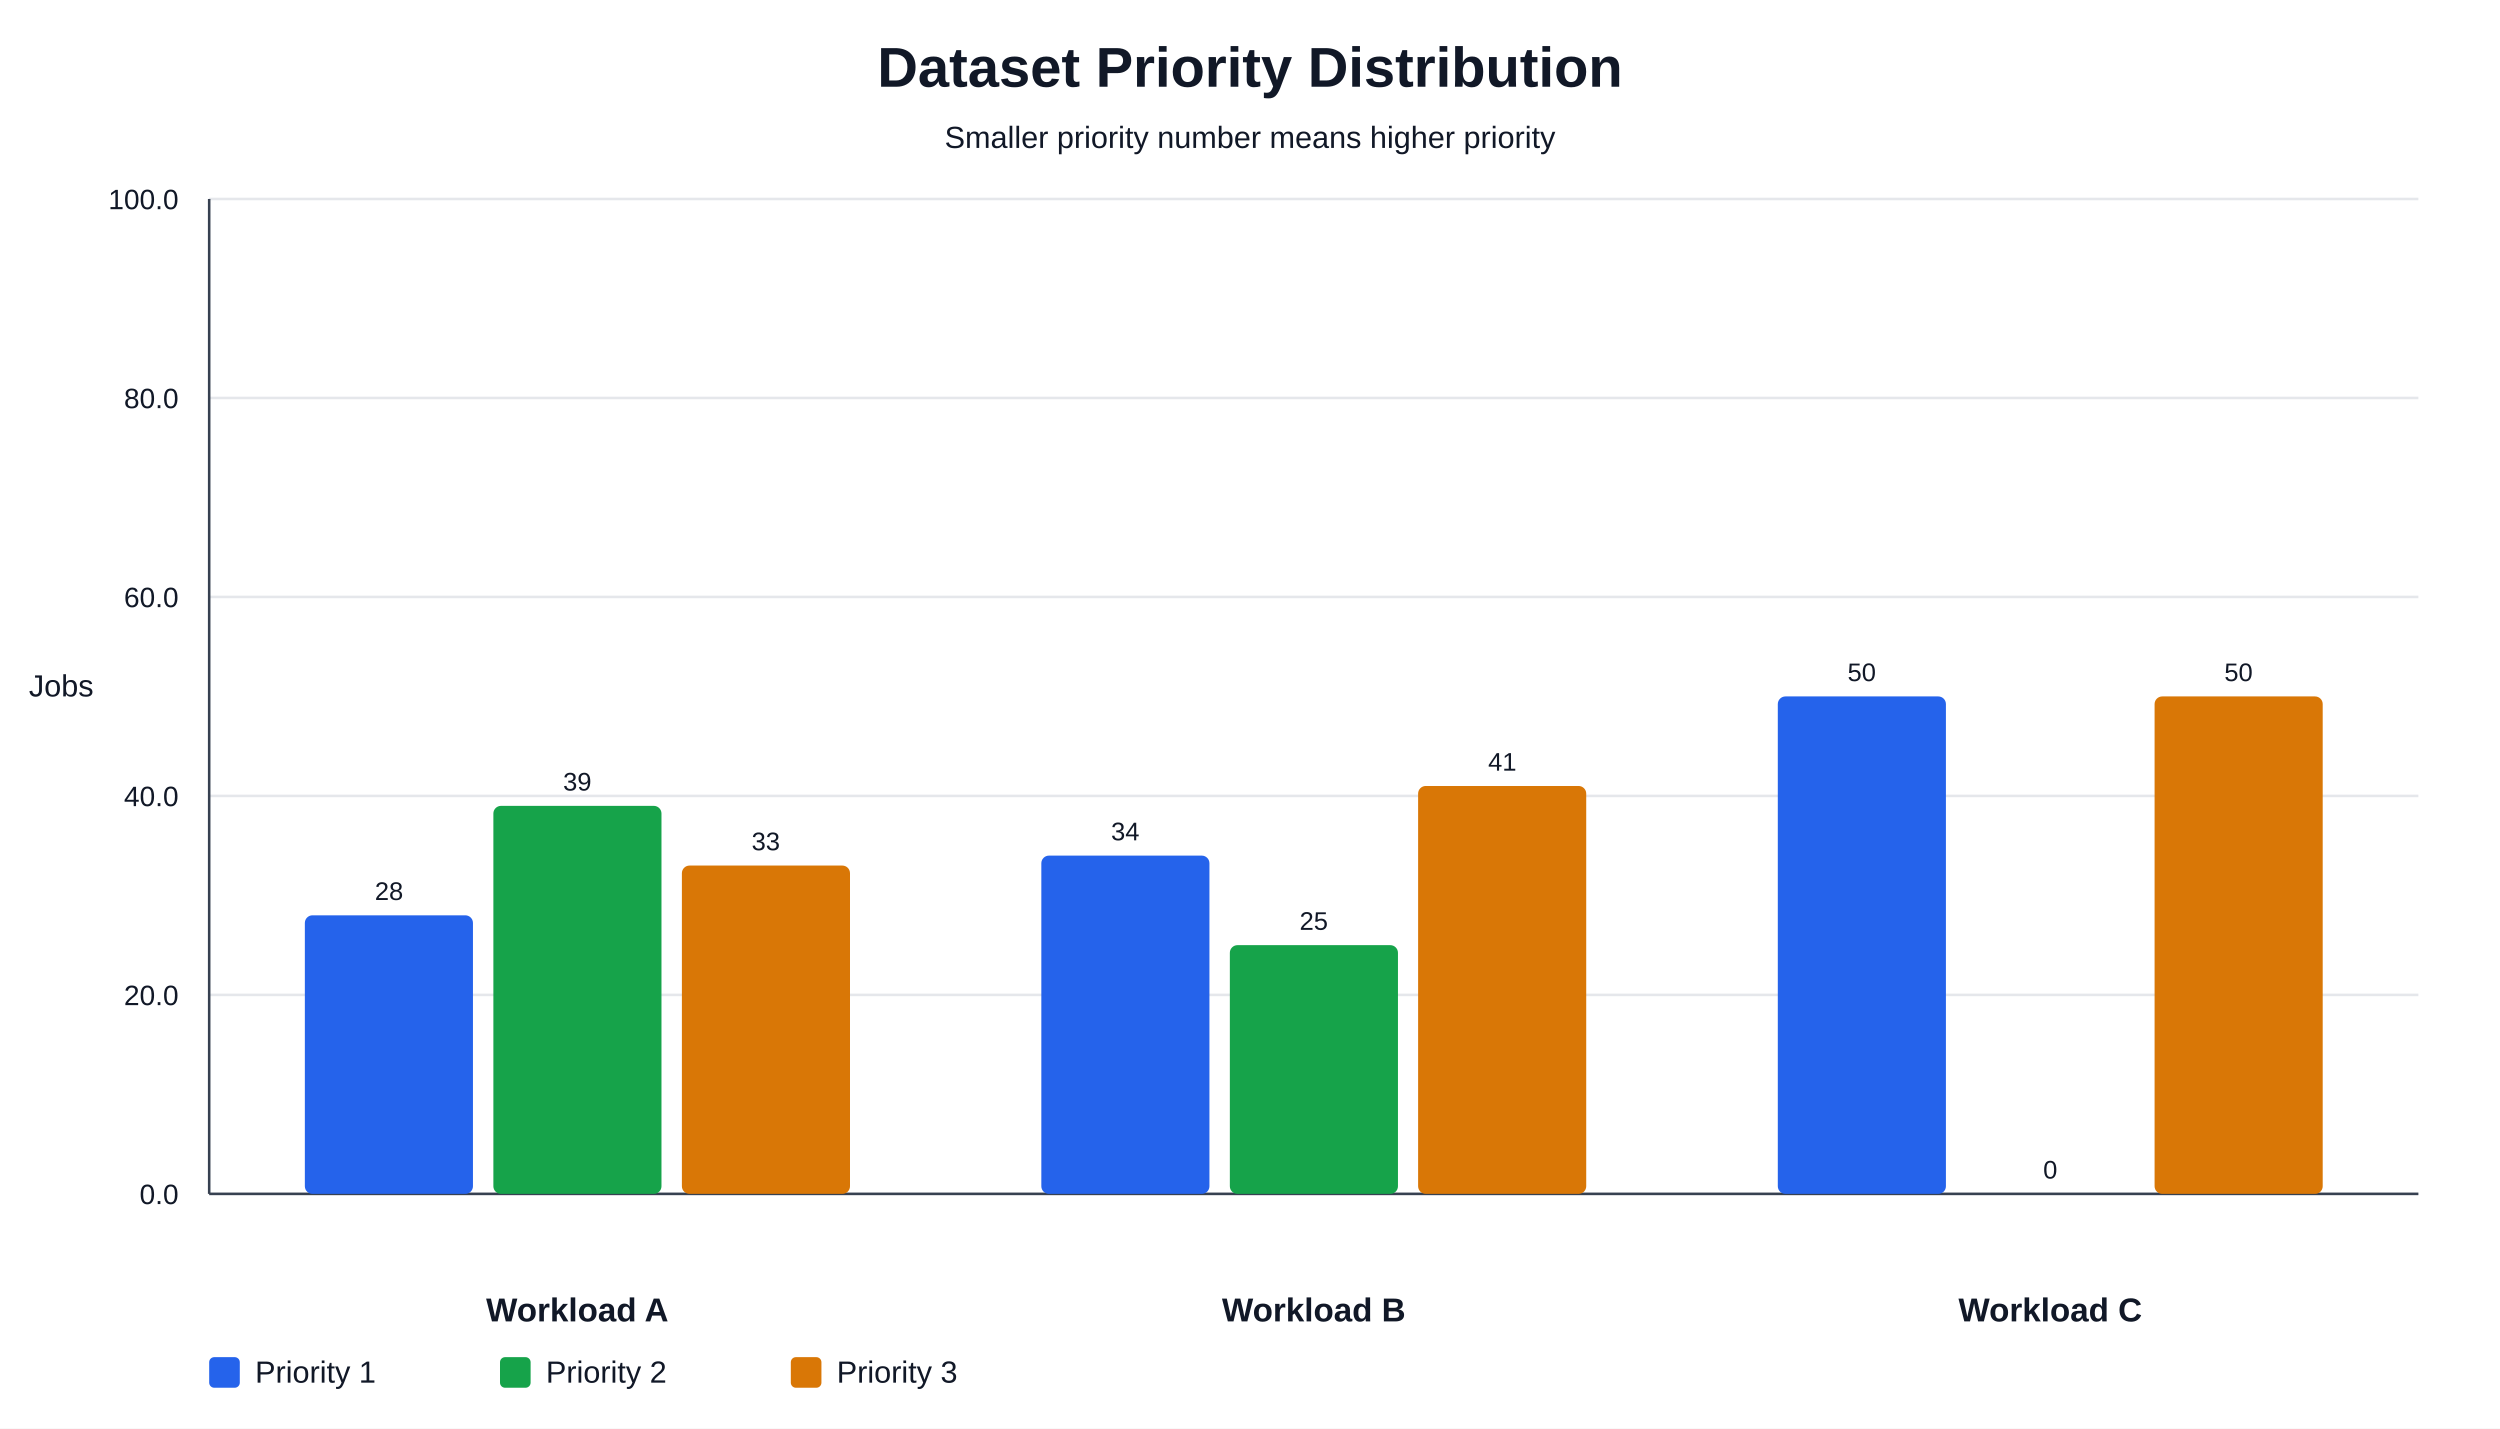
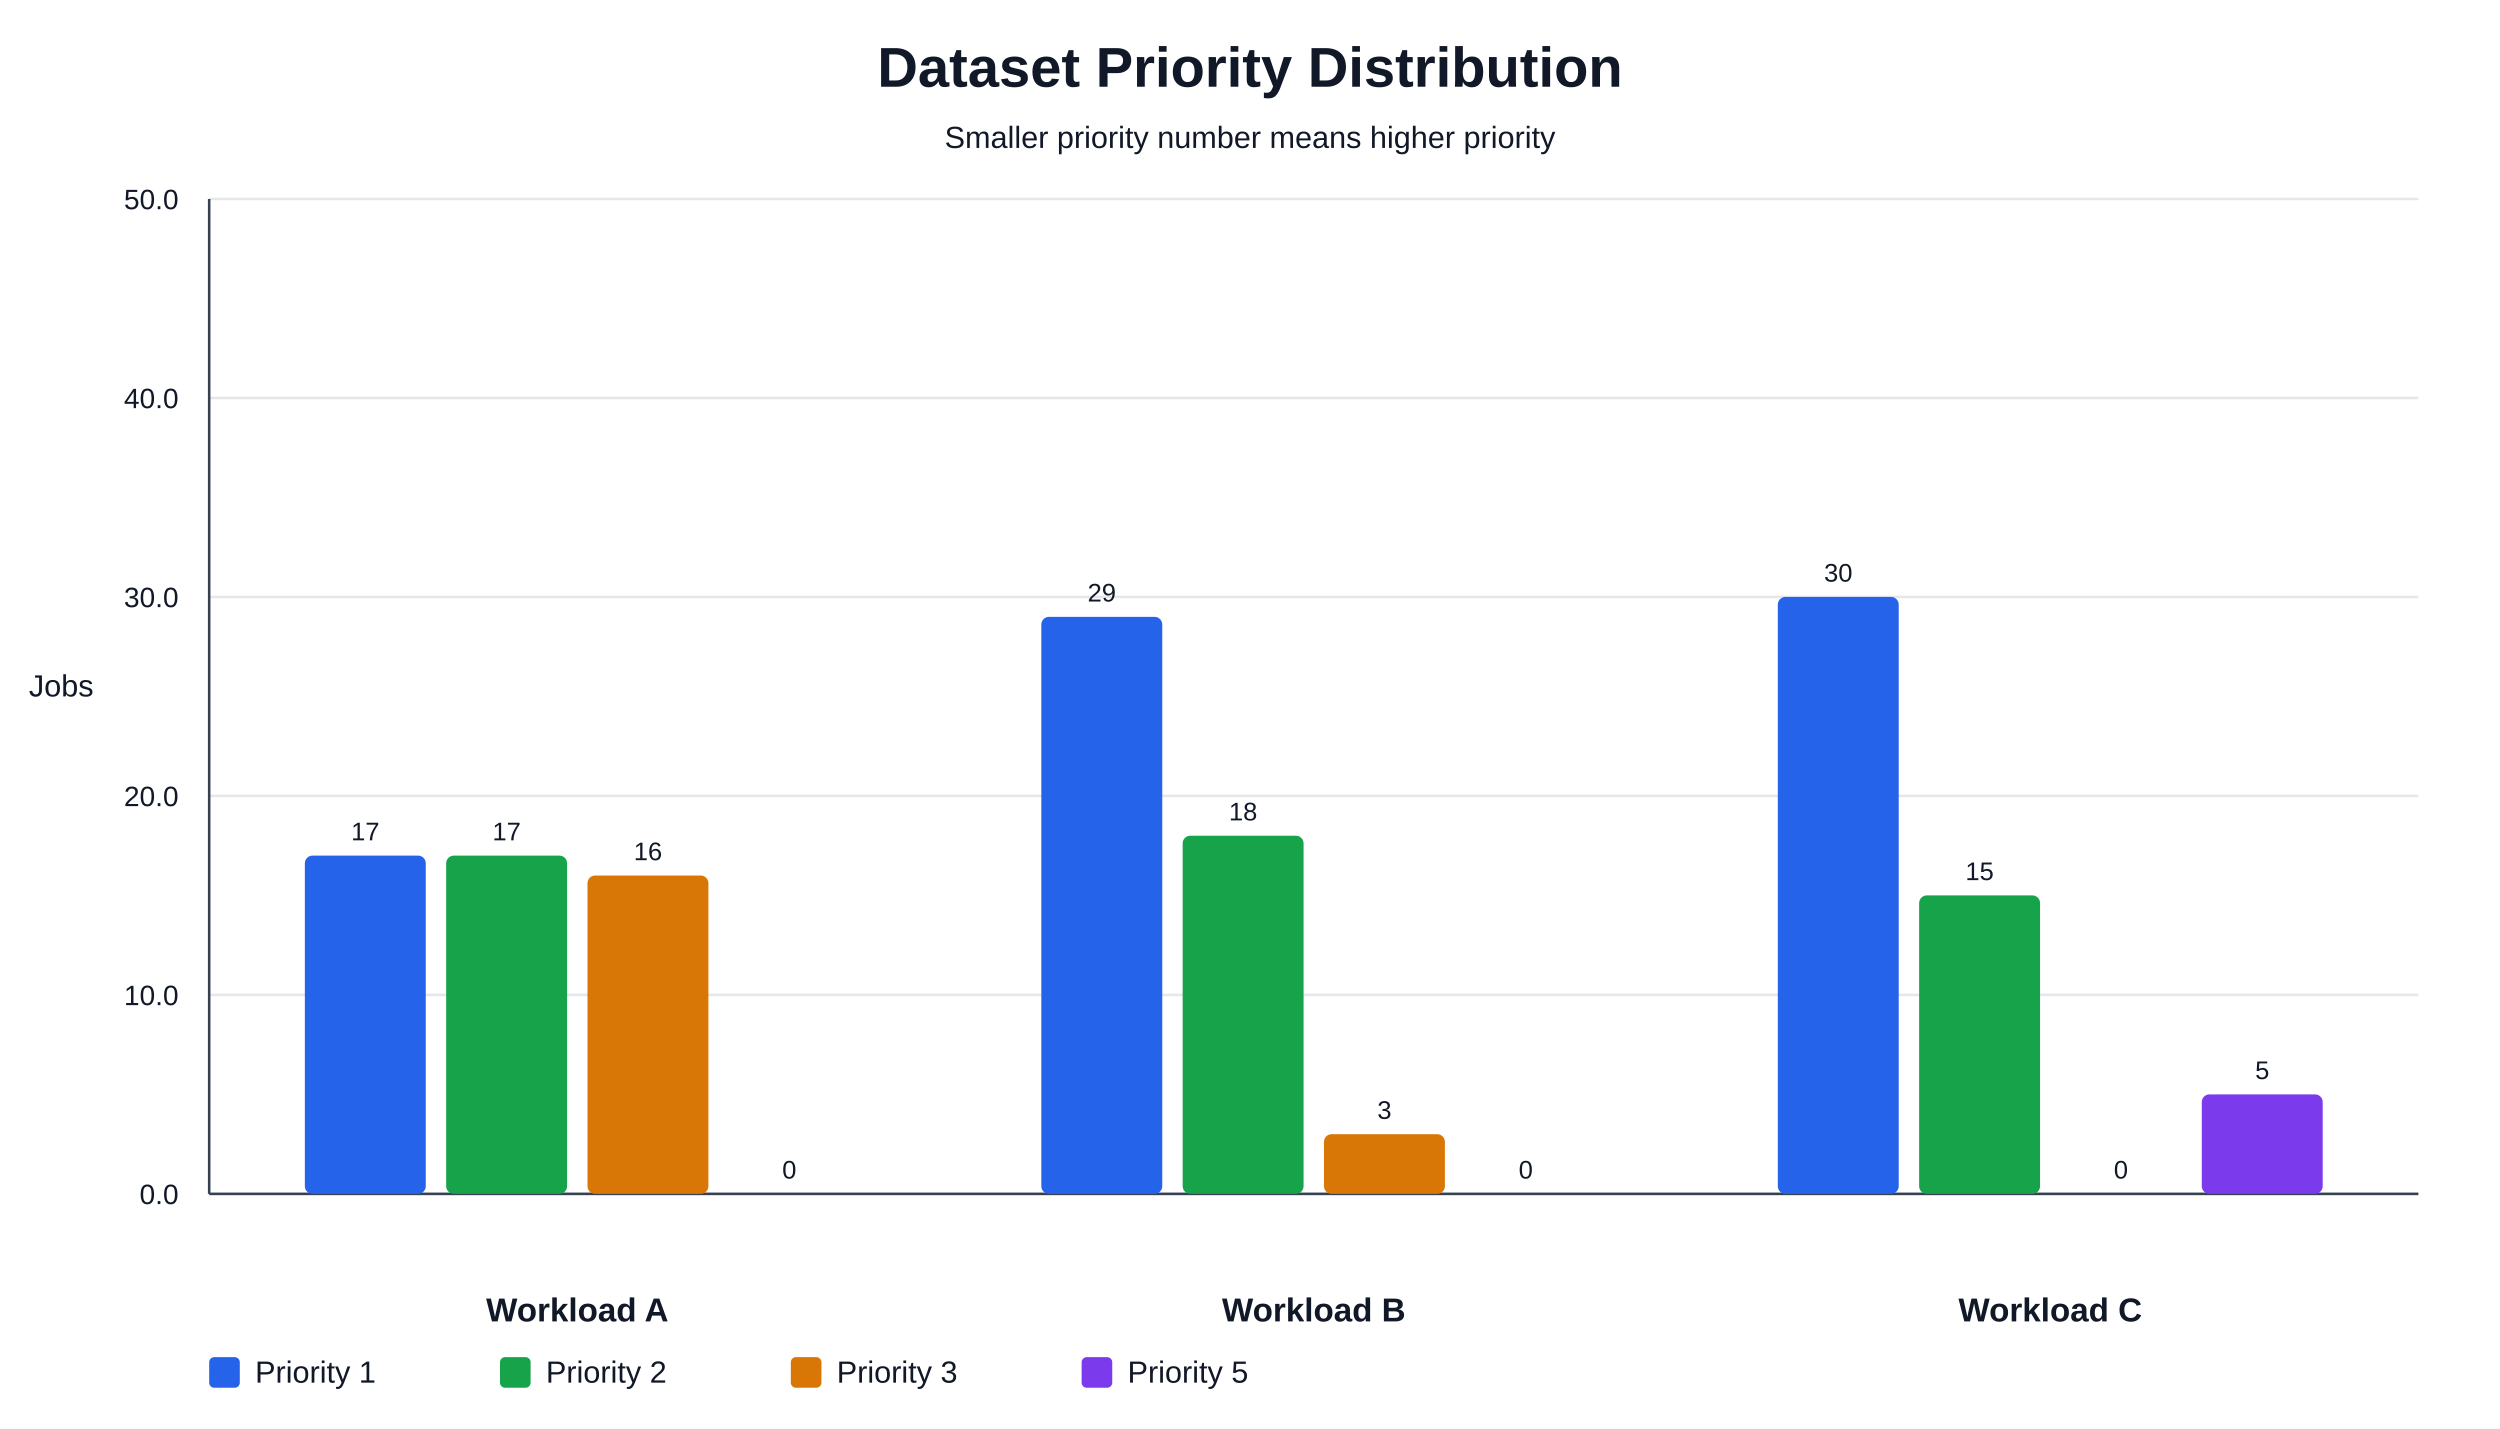
<svg xmlns="http://www.w3.org/2000/svg" width="980" height="560" viewBox="0 0 980 560">
  <rect width="100%" height="100%" fill="#ffffff" />
  <text x="490.0" y="34.0" font-family="Arial, sans-serif" font-size="22" font-weight="700" text-anchor="middle" fill="#111827">Dataset Priority Distribution</text>
  <text x="490.0" y="58.0" font-family="Arial, sans-serif" font-size="12" font-weight="400" text-anchor="middle" fill="#111827">Smaller priority number means higher priority</text>
  <line x1="82" y1="468.0" x2="948" y2="468.0" stroke="#e5e7eb" />
  <text x="70.0" y="472.0" font-family="Arial, sans-serif" font-size="11" font-weight="400" text-anchor="end" fill="#111827">0.0</text>
  <line x1="82" y1="390.0" x2="948" y2="390.0" stroke="#e5e7eb" />
-   <text x="70.0" y="394.0" font-family="Arial, sans-serif" font-size="11" font-weight="400" text-anchor="end" fill="#111827">20.0</text>
+   <text x="70.0" y="394.0" font-family="Arial, sans-serif" font-size="11" font-weight="400" text-anchor="end" fill="#111827">10.0</text>
  <line x1="82" y1="312.0" x2="948" y2="312.0" stroke="#e5e7eb" />
-   <text x="70.0" y="316.0" font-family="Arial, sans-serif" font-size="11" font-weight="400" text-anchor="end" fill="#111827">40.0</text>
+   <text x="70.0" y="316.0" font-family="Arial, sans-serif" font-size="11" font-weight="400" text-anchor="end" fill="#111827">20.0</text>
  <line x1="82" y1="234.0" x2="948" y2="234.0" stroke="#e5e7eb" />
-   <text x="70.0" y="238.0" font-family="Arial, sans-serif" font-size="11" font-weight="400" text-anchor="end" fill="#111827">60.0</text>
+   <text x="70.0" y="238.0" font-family="Arial, sans-serif" font-size="11" font-weight="400" text-anchor="end" fill="#111827">30.0</text>
  <line x1="82" y1="156.0" x2="948" y2="156.0" stroke="#e5e7eb" />
-   <text x="70.0" y="160.0" font-family="Arial, sans-serif" font-size="11" font-weight="400" text-anchor="end" fill="#111827">80.0</text>
+   <text x="70.0" y="160.0" font-family="Arial, sans-serif" font-size="11" font-weight="400" text-anchor="end" fill="#111827">40.0</text>
  <line x1="82" y1="78.0" x2="948" y2="78.0" stroke="#e5e7eb" />
-   <text x="70.0" y="82.0" font-family="Arial, sans-serif" font-size="11" font-weight="400" text-anchor="end" fill="#111827">100.0</text>
+   <text x="70.0" y="82.0" font-family="Arial, sans-serif" font-size="11" font-weight="400" text-anchor="end" fill="#111827">50.0</text>
  <line x1="82" y1="78" x2="82" y2="468" stroke="#374151" />
  <line x1="82" y1="468" x2="948" y2="468" stroke="#374151" />
  <text x="24.0" y="273.0" font-family="Arial, sans-serif" font-size="12" font-weight="400" text-anchor="middle" fill="#111827">Jobs</text>
  <text x="226.3" y="518.0" font-family="Arial, sans-serif" font-size="13" font-weight="700" text-anchor="middle" fill="#111827">Workload A</text>
-   <rect x="119.5" y="358.8" width="65.9" height="109.2" fill="#2563eb" rx="3" />
-   <text x="152.5" y="352.8" font-family="Arial, sans-serif" font-size="10" font-weight="400" text-anchor="middle" fill="#111827">28</text>
-   <rect x="193.4" y="315.9" width="65.9" height="152.1" fill="#16a34a" rx="3" />
-   <text x="226.3" y="309.9" font-family="Arial, sans-serif" font-size="10" font-weight="400" text-anchor="middle" fill="#111827">39</text>
-   <rect x="267.3" y="339.3" width="65.9" height="128.7" fill="#d97706" rx="3" />
-   <text x="300.2" y="333.3" font-family="Arial, sans-serif" font-size="10" font-weight="400" text-anchor="middle" fill="#111827">33</text>
+   <rect x="119.5" y="335.4" width="47.4" height="132.6" fill="#2563eb" rx="3" />
+   <text x="143.2" y="329.4" font-family="Arial, sans-serif" font-size="10" font-weight="400" text-anchor="middle" fill="#111827">17</text>
+   <rect x="174.9" y="335.4" width="47.4" height="132.6" fill="#16a34a" rx="3" />
+   <text x="198.6" y="329.4" font-family="Arial, sans-serif" font-size="10" font-weight="400" text-anchor="middle" fill="#111827">17</text>
+   <rect x="230.3" y="343.2" width="47.4" height="124.8" fill="#d97706" rx="3" />
+   <text x="254.0" y="337.2" font-family="Arial, sans-serif" font-size="10" font-weight="400" text-anchor="middle" fill="#111827">16</text>
+   <rect x="285.7" y="468.0" width="47.4" height="0.0" fill="#7c3aed" rx="3" />
+   <text x="309.4" y="462.0" font-family="Arial, sans-serif" font-size="10" font-weight="400" text-anchor="middle" fill="#111827">0</text>
  <text x="515.0" y="518.0" font-family="Arial, sans-serif" font-size="13" font-weight="700" text-anchor="middle" fill="#111827">Workload B</text>
-   <rect x="408.2" y="335.4" width="65.9" height="132.6" fill="#2563eb" rx="3" />
-   <text x="441.1" y="329.4" font-family="Arial, sans-serif" font-size="10" font-weight="400" text-anchor="middle" fill="#111827">34</text>
-   <rect x="482.1" y="370.5" width="65.9" height="97.5" fill="#16a34a" rx="3" />
-   <text x="515.0" y="364.5" font-family="Arial, sans-serif" font-size="10" font-weight="400" text-anchor="middle" fill="#111827">25</text>
-   <rect x="555.9" y="308.1" width="65.9" height="159.9" fill="#d97706" rx="3" />
-   <text x="588.9" y="302.1" font-family="Arial, sans-serif" font-size="10" font-weight="400" text-anchor="middle" fill="#111827">41</text>
+   <rect x="408.2" y="241.8" width="47.4" height="226.2" fill="#2563eb" rx="3" />
+   <text x="431.9" y="235.8" font-family="Arial, sans-serif" font-size="10" font-weight="400" text-anchor="middle" fill="#111827">29</text>
+   <rect x="463.6" y="327.6" width="47.4" height="140.4" fill="#16a34a" rx="3" />
+   <text x="487.3" y="321.6" font-family="Arial, sans-serif" font-size="10" font-weight="400" text-anchor="middle" fill="#111827">18</text>
+   <rect x="519.0" y="444.6" width="47.4" height="23.4" fill="#d97706" rx="3" />
+   <text x="542.7" y="438.6" font-family="Arial, sans-serif" font-size="10" font-weight="400" text-anchor="middle" fill="#111827">3</text>
+   <rect x="574.4" y="468.0" width="47.4" height="0.0" fill="#7c3aed" rx="3" />
+   <text x="598.1" y="462.0" font-family="Arial, sans-serif" font-size="10" font-weight="400" text-anchor="middle" fill="#111827">0</text>
  <text x="803.7" y="518.0" font-family="Arial, sans-serif" font-size="13" font-weight="700" text-anchor="middle" fill="#111827">Workload C</text>
-   <rect x="696.9" y="273.0" width="65.9" height="195.0" fill="#2563eb" rx="3" />
-   <text x="729.8" y="267.0" font-family="Arial, sans-serif" font-size="10" font-weight="400" text-anchor="middle" fill="#111827">50</text>
-   <rect x="770.7" y="468.0" width="65.9" height="0.0" fill="#16a34a" rx="3" />
-   <text x="803.7" y="462.0" font-family="Arial, sans-serif" font-size="10" font-weight="400" text-anchor="middle" fill="#111827">0</text>
-   <rect x="844.6" y="273.0" width="65.9" height="195.0" fill="#d97706" rx="3" />
-   <text x="877.5" y="267.0" font-family="Arial, sans-serif" font-size="10" font-weight="400" text-anchor="middle" fill="#111827">50</text>
+   <rect x="696.9" y="234.0" width="47.4" height="234.0" fill="#2563eb" rx="3" />
+   <text x="720.6" y="228.0" font-family="Arial, sans-serif" font-size="10" font-weight="400" text-anchor="middle" fill="#111827">30</text>
+   <rect x="752.3" y="351.0" width="47.4" height="117.0" fill="#16a34a" rx="3" />
+   <text x="776.0" y="345.0" font-family="Arial, sans-serif" font-size="10" font-weight="400" text-anchor="middle" fill="#111827">15</text>
+   <rect x="807.7" y="468.0" width="47.4" height="0.0" fill="#d97706" rx="3" />
+   <text x="831.4" y="462.0" font-family="Arial, sans-serif" font-size="10" font-weight="400" text-anchor="middle" fill="#111827">0</text>
+   <rect x="863.1" y="429.0" width="47.4" height="39.0" fill="#7c3aed" rx="3" />
+   <text x="886.8" y="423.0" font-family="Arial, sans-serif" font-size="10" font-weight="400" text-anchor="middle" fill="#111827">5</text>
  <rect x="82" y="532" width="12" height="12" fill="#2563eb" rx="2" />
  <text x="100.0" y="542.0" font-family="Arial, sans-serif" font-size="12" font-weight="400" text-anchor="start" fill="#111827">Priority 1</text>
  <rect x="196" y="532" width="12" height="12" fill="#16a34a" rx="2" />
  <text x="214.0" y="542.0" font-family="Arial, sans-serif" font-size="12" font-weight="400" text-anchor="start" fill="#111827">Priority 2</text>
  <rect x="310" y="532" width="12" height="12" fill="#d97706" rx="2" />
  <text x="328.0" y="542.0" font-family="Arial, sans-serif" font-size="12" font-weight="400" text-anchor="start" fill="#111827">Priority 3</text>
+   <rect x="424" y="532" width="12" height="12" fill="#7c3aed" rx="2" />
+   <text x="442.0" y="542.0" font-family="Arial, sans-serif" font-size="12" font-weight="400" text-anchor="start" fill="#111827">Priority 5</text>
</svg>
